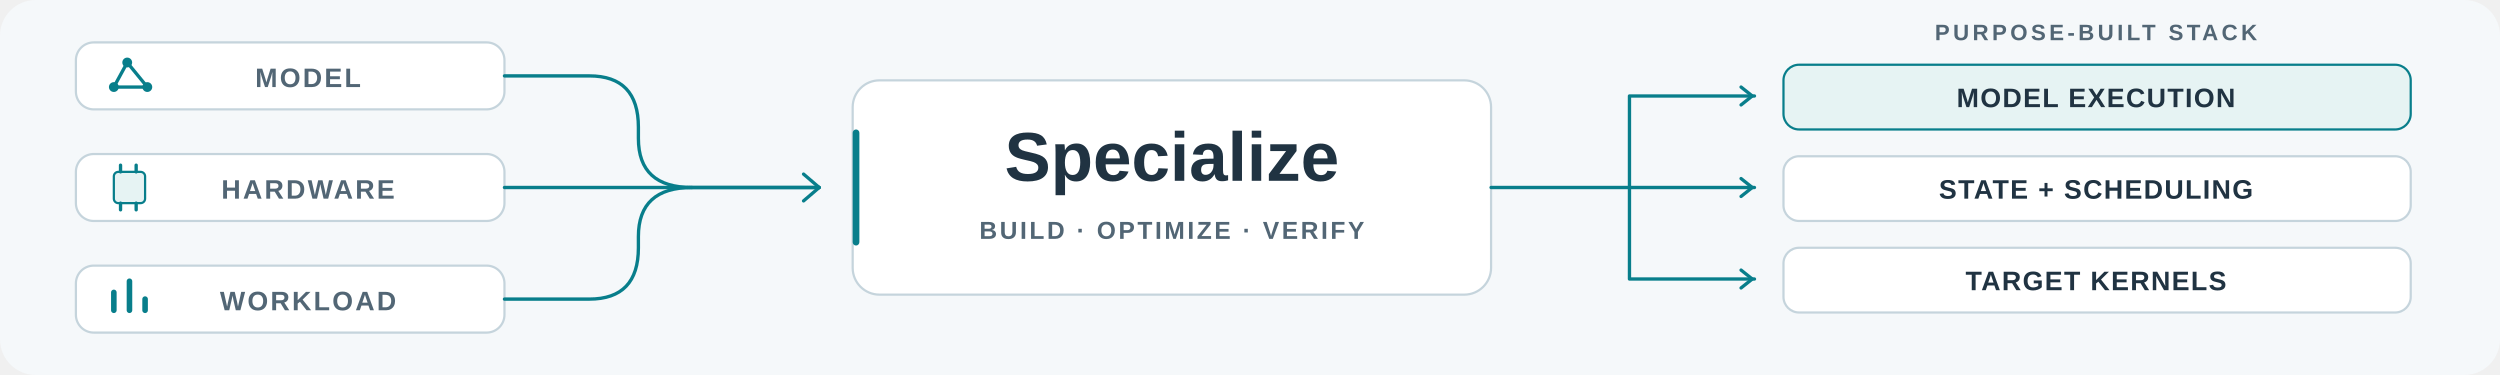
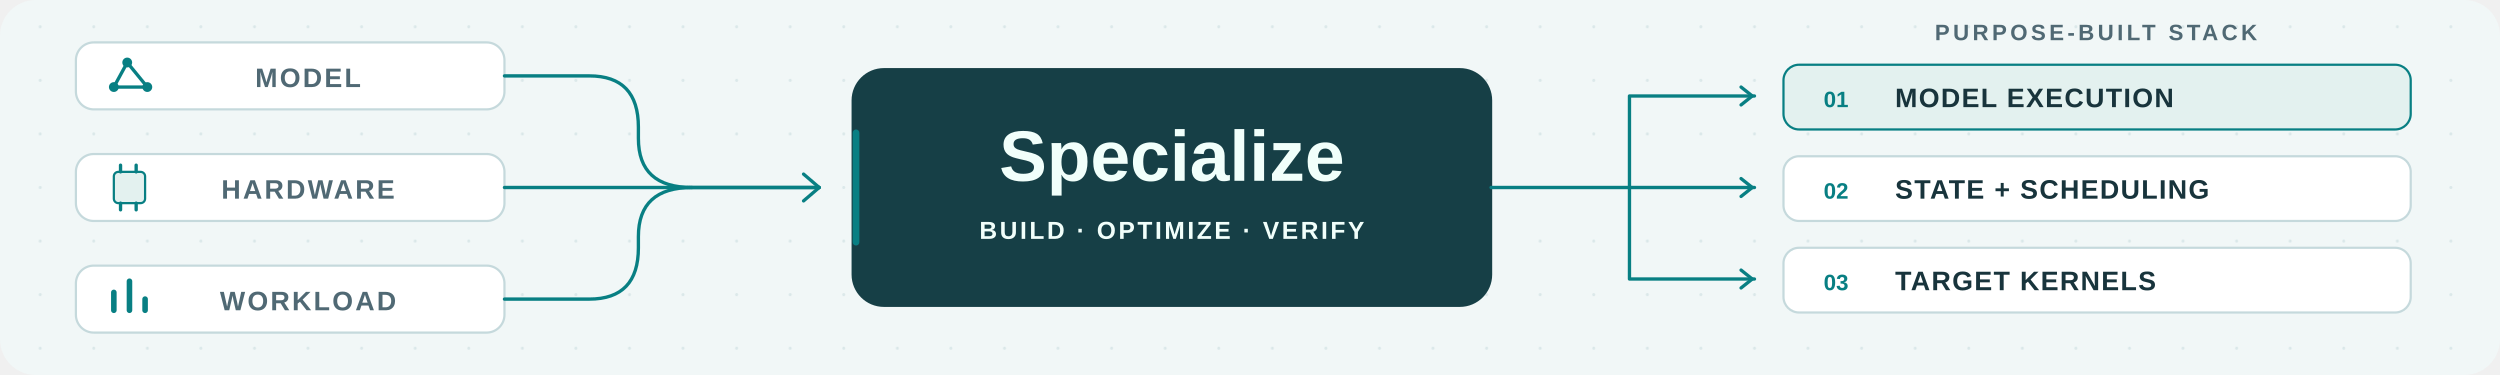
<svg xmlns="http://www.w3.org/2000/svg" width="1120" height="168" viewBox="0 0 1120 168" role="img" aria-labelledby="title desc">
-   <rect width="1120" height="168" rx="16" fill="#f5f8fa" />
+   <rect width="1120" height="168" rx="16" fill="#f1f7f7" />
  <g font-family="Arial, Helvetica, sans-serif">
-     <rect x="34" y="19" width="192" height="30" rx="8" fill="#ffffff" stroke="#c5d4dc" />
-     <text x="138" y="39" text-anchor="middle" font-size="12" font-weight="700" fill="#526675" letter-spacing="1">MODEL</text>
-     <path d="M51 39 L57 28 L66 39 M51 39 H66" fill="none" stroke="#087e8b" stroke-width="1.5" stroke-linecap="round" stroke-linejoin="round" />
-     <circle cx="51" cy="39" r="2.2" fill="#087e8b" />
-     <circle cx="57" cy="28" r="2.2" fill="#087e8b" />
-     <circle cx="66" cy="39" r="2.2" fill="#087e8b" />
-     <rect x="34" y="69" width="192" height="30" rx="8" fill="#ffffff" stroke="#c5d4dc" />
-     <text x="138" y="89" text-anchor="middle" font-size="12" font-weight="700" fill="#526675" letter-spacing="1">HARDWARE</text>
-     <rect x="51" y="77" width="14" height="14" rx="2" fill="#e6f3f3" stroke="#087e8b" />
-     <path d="M54 74 V77 M61 74 V77 M54 91 V94 M61 91 V94" fill="none" stroke="#087e8b" stroke-width="1.5" stroke-linecap="round" stroke-linejoin="round" />
-     <rect x="34" y="119" width="192" height="30" rx="8" fill="#ffffff" stroke="#c5d4dc" />
-     <text x="138" y="139" text-anchor="middle" font-size="12" font-weight="700" fill="#526675" letter-spacing="1">WORKLOAD</text>
-     <path d="M51 139 V131 M58 139 V126 M65 139 V134" fill="none" stroke="#087e8b" stroke-width="2.5" stroke-linecap="round" stroke-linejoin="round" />
-     <path d="M226 34 H264 Q286 34 286 57 V62 Q286 84 310 84 H367" fill="none" stroke="#087e8b" stroke-width="1.5" stroke-linecap="round" stroke-linejoin="round" />
-     <path d="M226 84 H367" fill="none" stroke="#087e8b" stroke-width="1.5" stroke-linecap="round" stroke-linejoin="round" />
-     <path d="M226 134 H264 Q286 134 286 111 V106 Q286 84 310 84" fill="none" stroke="#087e8b" stroke-width="1.5" stroke-linecap="round" stroke-linejoin="round" />
-     <path d="M360 78 L367 84 L360 90" fill="none" stroke="#087e8b" stroke-width="1.5" stroke-linecap="round" stroke-linejoin="round" />
-     <rect x="382" y="36" width="286" height="96" rx="12" fill="#ffffff" stroke="#c5d4dc" />
-     <rect x="382" y="58" width="3" height="52" rx="1.5" fill="#087e8b" />
-     <text x="525" y="81" text-anchor="middle" font-size="31" font-weight="700" fill="#203342">Specialize</text>
-     <text x="525" y="107" text-anchor="middle" font-size="11" font-weight="600" fill="#526675" letter-spacing="1.15">BUILD · OPTIMIZE · VERIFY</text>
-     <path d="M668 84 H730 M730 43 V125 M730 43 H786 M730 84 H786 M730 125 H786" fill="none" stroke="#087e8b" stroke-width="1.5" stroke-linecap="round" stroke-linejoin="round" />
-     <rect x="799" y="29" width="281" height="29" rx="7" fill="#e6f3f3" stroke="#087e8b" />
-     <text x="939" y="48" text-anchor="middle" font-size="12" font-weight="600" fill="#203342" letter-spacing="0.6">MODEL EXECUTION</text>
-     <rect x="799" y="70" width="281" height="29" rx="7" fill="#ffffff" stroke="#c5d4dc" />
-     <text x="939" y="89" text-anchor="middle" font-size="12" font-weight="600" fill="#203342" letter-spacing="0.6">STATE + SCHEDULING</text>
-     <rect x="799" y="111" width="281" height="29" rx="7" fill="#ffffff" stroke="#c5d4dc" />
-     <text x="939" y="130" text-anchor="middle" font-size="12" font-weight="600" fill="#203342" letter-spacing="0.6">TARGET KERNELS</text>
-     <text x="939" y="18" text-anchor="middle" font-size="10" font-weight="600" fill="#526675" letter-spacing="1.5">PURPOSE-BUILT STACK</text>
-     <path d="M780 39 L785 43 L780 47" fill="none" stroke="#087e8b" stroke-width="1.5" stroke-linecap="round" stroke-linejoin="round" />
-     <path d="M780 80 L785 84 L780 88" fill="none" stroke="#087e8b" stroke-width="1.5" stroke-linecap="round" stroke-linejoin="round" />
-     <path d="M780 121 L785 125 L780 129" fill="none" stroke="#087e8b" stroke-width="1.5" stroke-linecap="round" stroke-linejoin="round" />
+     <defs>
+       <pattern id="dots" width="24" height="24" patternUnits="userSpaceOnUse">
+         <circle cx="18" cy="12" r="0.7" fill="#c5d9dc" opacity="0.48" />
+       </pattern>
+     </defs>
+     <rect width="1120" height="168" rx="16" fill="url(#dots)" />
+     <rect x="34" y="19" width="192" height="30" rx="8" fill="#ffffff" stroke="#c5d9dc" />
+     <text x="138" y="39" text-anchor="middle" font-size="12" font-weight="700" fill="#506974" letter-spacing="1">MODEL</text>
+     <path d="M51 39 L57 28 L66 39 M51 39 H66" fill="none" stroke="#087f83" stroke-width="1.5" stroke-linecap="round" stroke-linejoin="round" />
+     <circle cx="51" cy="39" r="2.2" fill="#087f83" />
+     <circle cx="57" cy="28" r="2.2" fill="#087f83" />
+     <circle cx="66" cy="39" r="2.2" fill="#087f83" />
+     <rect x="34" y="69" width="192" height="30" rx="8" fill="#ffffff" stroke="#c5d9dc" />
+     <text x="138" y="89" text-anchor="middle" font-size="12" font-weight="700" fill="#506974" letter-spacing="1">HARDWARE</text>
+     <rect x="51" y="77" width="14" height="14" rx="2" fill="#e3f1ef" stroke="#087f83" />
+     <path d="M54 74 V77 M61 74 V77 M54 91 V94 M61 91 V94" fill="none" stroke="#087f83" stroke-width="1.5" stroke-linecap="round" stroke-linejoin="round" />
+     <rect x="34" y="119" width="192" height="30" rx="8" fill="#ffffff" stroke="#c5d9dc" />
+     <text x="138" y="139" text-anchor="middle" font-size="12" font-weight="700" fill="#506974" letter-spacing="1">WORKLOAD</text>
+     <path d="M51 139 V131 M58 139 V126 M65 139 V134" fill="none" stroke="#087f83" stroke-width="2.5" stroke-linecap="round" stroke-linejoin="round" />
+     <path d="M226 34 H264 Q286 34 286 57 V62 Q286 84 310 84 H367" fill="none" stroke="#087f83" stroke-width="1.5" stroke-linecap="round" stroke-linejoin="round" />
+     <path d="M226 84 H367" fill="none" stroke="#087f83" stroke-width="1.5" stroke-linecap="round" stroke-linejoin="round" />
+     <path d="M226 134 H264 Q286 134 286 111 V106 Q286 84 310 84" fill="none" stroke="#087f83" stroke-width="1.5" stroke-linecap="round" stroke-linejoin="round" />
+     <path d="M360 78 L367 84 L360 90" fill="none" stroke="#087f83" stroke-width="1.5" stroke-linecap="round" stroke-linejoin="round" />
+     <rect x="382" y="31" width="286" height="106" rx="14" fill="#163f46" stroke="#163f46" />
+     <rect x="382" y="58" width="3" height="52" rx="1.5" fill="#087f83" />
+     <text x="525" y="81" text-anchor="middle" font-size="32" font-weight="700" fill="#f1fffb">Specialize</text>
+     <text x="525" y="107" text-anchor="middle" font-size="11" font-weight="600" fill="#f1fffb" letter-spacing="1.15">BUILD · OPTIMIZE · VERIFY</text>
+     <path d="M668 84 H730 M730 43 V125 M730 43 H786 M730 84 H786 M730 125 H786" fill="none" stroke="#087f83" stroke-width="1.5" stroke-linecap="round" stroke-linejoin="round" />
+     <rect x="799" y="29" width="281" height="29" rx="7" fill="#e3f1ef" stroke="#087f83" />
+     <text x="817" y="48" text-anchor="start" font-size="10" font-weight="700" fill="#087f83">01</text>
+     <text x="849" y="48" text-anchor="start" font-size="12" font-weight="600" fill="#18343c" letter-spacing="0.6">MODEL EXECUTION</text>
+     <rect x="799" y="70" width="281" height="29" rx="7" fill="#ffffff" stroke="#c5d9dc" />
+     <text x="817" y="89" text-anchor="start" font-size="10" font-weight="700" fill="#087f83">02</text>
+     <text x="849" y="89" text-anchor="start" font-size="12" font-weight="600" fill="#18343c" letter-spacing="0.6">STATE + SCHEDULING</text>
+     <rect x="799" y="111" width="281" height="29" rx="7" fill="#ffffff" stroke="#c5d9dc" />
+     <text x="817" y="130" text-anchor="start" font-size="10" font-weight="700" fill="#087f83">03</text>
+     <text x="849" y="130" text-anchor="start" font-size="12" font-weight="600" fill="#18343c" letter-spacing="0.6">TARGET KERNELS</text>
+     <text x="939" y="18" text-anchor="middle" font-size="10" font-weight="600" fill="#506974" letter-spacing="1.5">PURPOSE-BUILT STACK</text>
+     <path d="M780 39 L785 43 L780 47" fill="none" stroke="#087f83" stroke-width="1.5" stroke-linecap="round" stroke-linejoin="round" />
+     <path d="M780 80 L785 84 L780 88" fill="none" stroke="#087f83" stroke-width="1.5" stroke-linecap="round" stroke-linejoin="round" />
+     <path d="M780 121 L785 125 L780 129" fill="none" stroke="#087f83" stroke-width="1.5" stroke-linecap="round" stroke-linejoin="round" />
  </g>
</svg>
